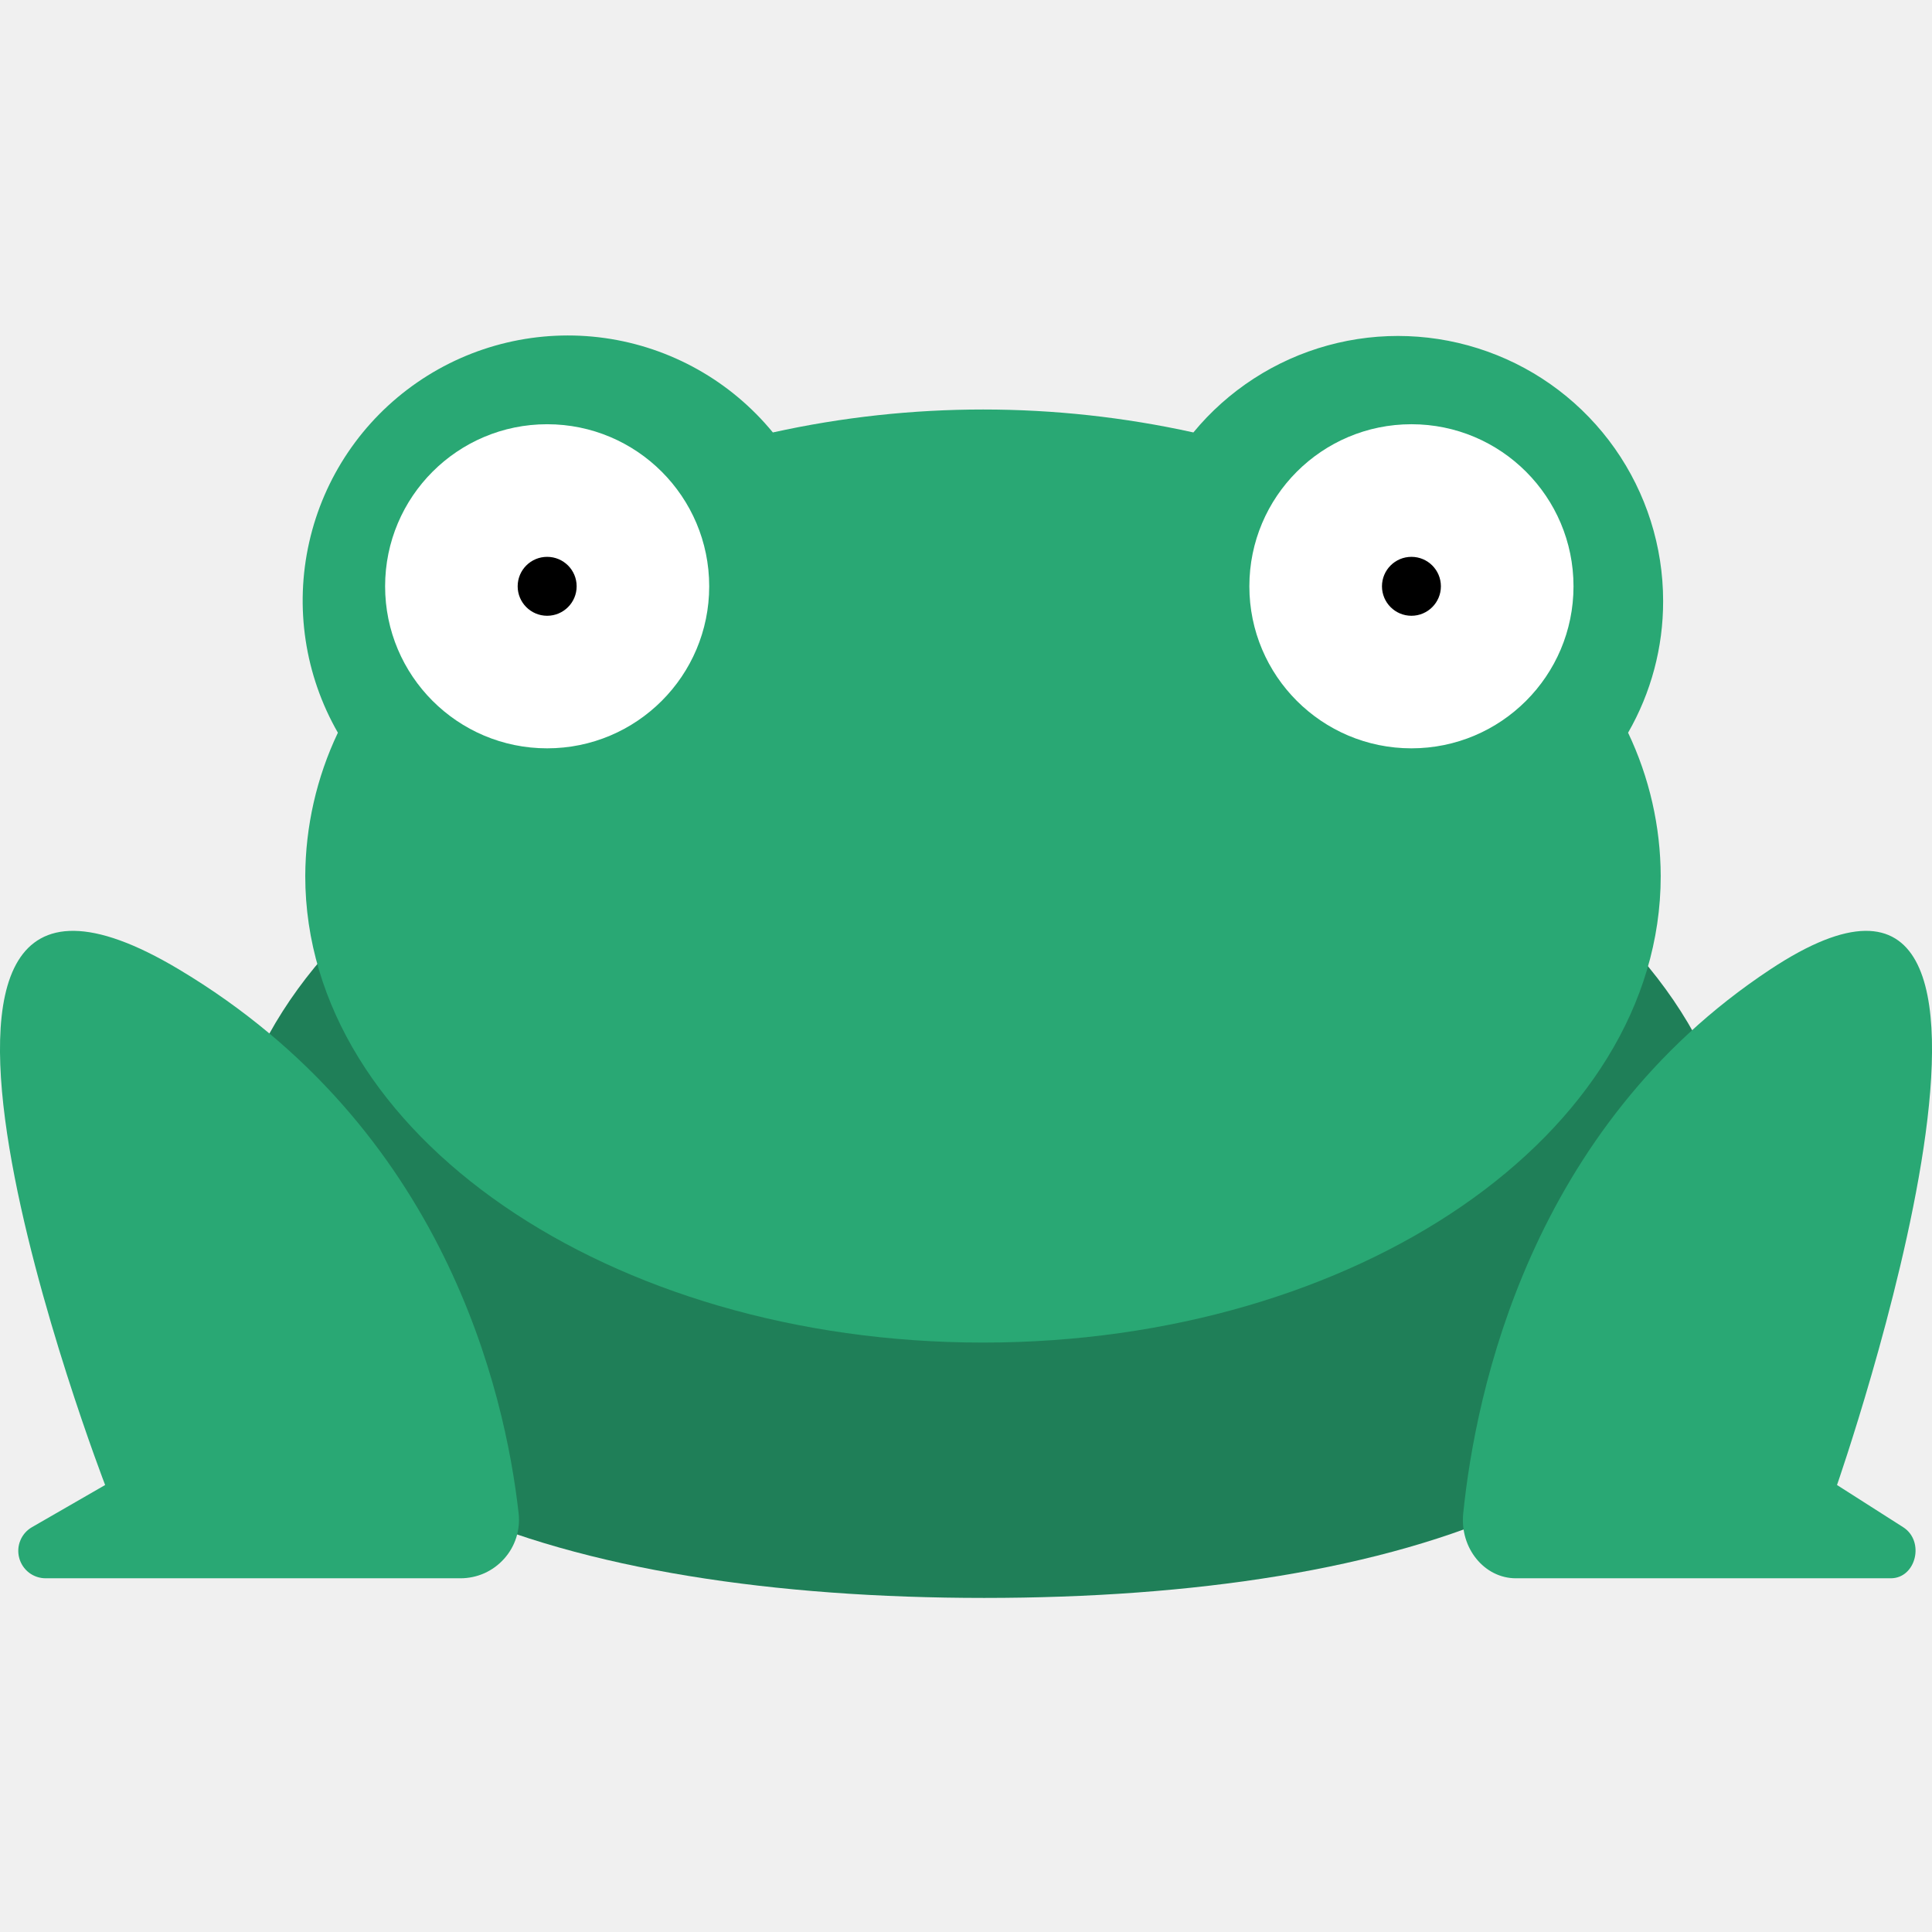
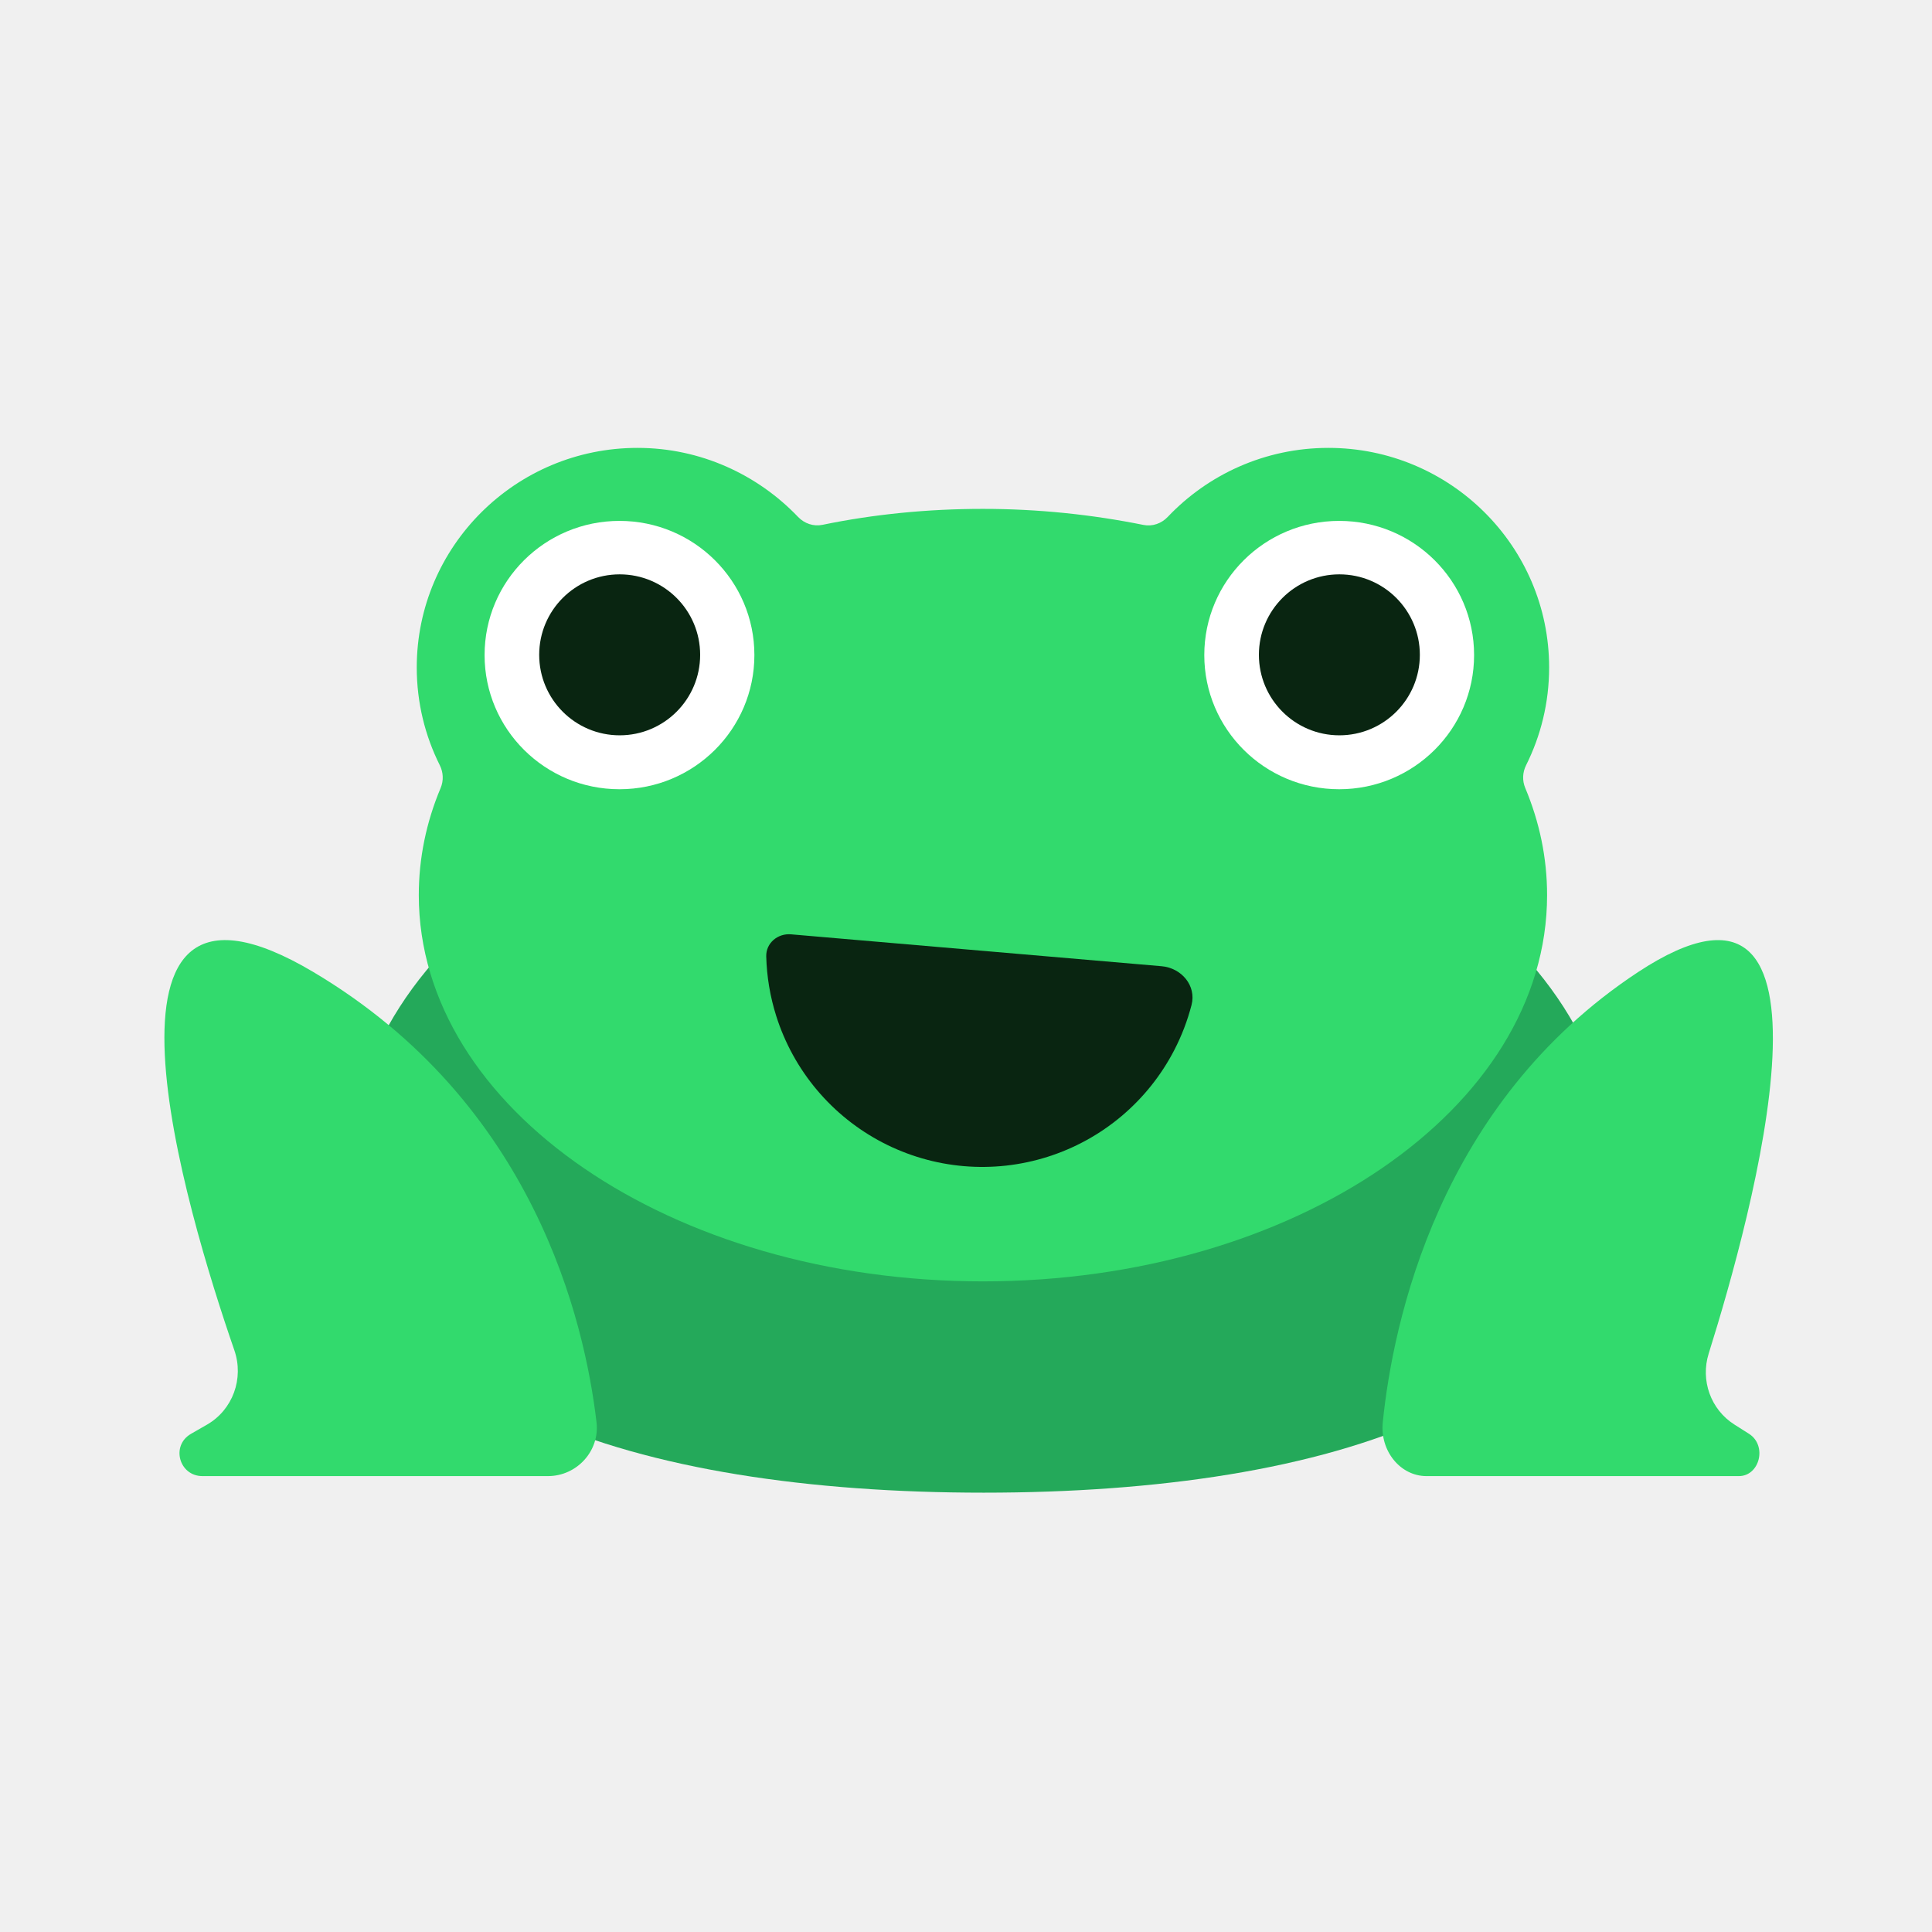
- <svg xmlns="http://www.w3.org/2000/svg" width="36" height="36" viewBox="0 0 36 36" fill="none">
-   <g clip-path="url(#clip0_4_19531)">
-     <path d="M32.431 22.494C32.431 27.67 26.147 29.775 18.339 29.775C10.531 29.775 4.155 27.67 4.155 22.494C4.155 17.317 10.485 13.121 18.293 13.121C26.102 13.121 32.431 17.317 32.431 22.494Z" fill="#1F7F58" />
-     <path d="M30.99 11.199C30.99 10.182 30.675 9.189 30.09 8.357C29.504 7.525 28.676 6.894 27.718 6.551C26.76 6.207 25.72 6.167 24.739 6.437C23.758 6.707 22.884 7.273 22.237 8.058C19.656 7.488 16.982 7.488 14.401 8.058C13.614 7.099 12.497 6.472 11.269 6.299C10.041 6.127 8.794 6.422 7.774 7.126C6.753 7.83 6.035 8.892 5.762 10.101C5.488 11.311 5.679 12.578 6.296 13.653C5.899 14.488 5.692 15.4 5.688 16.324C5.688 21.125 11.343 25.017 18.317 25.017C25.29 25.017 30.945 21.125 30.945 16.324C30.942 15.4 30.734 14.488 30.337 13.653C30.766 12.907 30.992 12.06 30.99 11.199Z" fill="#29A874" />
-     <path d="M10.195 13.944C11.863 13.944 13.215 12.592 13.215 10.925C13.215 9.257 11.863 7.905 10.195 7.905C8.528 7.905 7.176 9.257 7.176 10.925C7.176 12.592 8.528 13.944 10.195 13.944Z" fill="white" />
-     <path d="M26.3 13.944C27.968 13.944 29.32 12.592 29.32 10.925C29.32 9.257 27.968 7.905 26.3 7.905C24.632 7.905 23.28 9.257 23.28 10.925C23.28 12.592 24.632 13.944 26.3 13.944Z" fill="white" />
-     <path d="M8.58 29.409C8.733 29.409 8.885 29.377 9.025 29.315C9.165 29.252 9.29 29.161 9.392 29.047C9.495 28.933 9.572 28.799 9.619 28.653C9.665 28.507 9.681 28.353 9.664 28.2C9.41 25.932 8.282 21.018 3.332 18.062C-3.257 14.127 1.959 27.671 1.959 27.671L0.597 28.456C0.499 28.512 0.423 28.598 0.38 28.702C0.336 28.806 0.329 28.921 0.358 29.03C0.387 29.139 0.451 29.235 0.54 29.304C0.629 29.372 0.739 29.409 0.851 29.409H8.58Z" fill="#29A874" />
-     <path d="M28.246 29.409C27.659 29.409 27.199 28.846 27.265 28.2C27.496 25.932 28.515 21.018 32.989 18.062C38.944 14.127 34.23 27.671 34.23 27.671L35.461 28.456C35.871 28.716 35.704 29.409 35.231 29.409H28.246Z" fill="#29A874" />
-     <path d="M10.195 11.474C10.499 11.474 10.745 11.228 10.745 10.925C10.745 10.621 10.499 10.376 10.195 10.376C9.892 10.376 9.646 10.621 9.646 10.925C9.646 11.228 9.892 11.474 10.195 11.474Z" fill="black" />
-     <path d="M26.3 11.474C26.603 11.474 26.849 11.228 26.849 10.925C26.849 10.621 26.603 10.376 26.3 10.376C25.997 10.376 25.751 10.621 25.751 10.925C25.751 11.228 25.997 11.474 26.3 11.474Z" fill="black" />
-   </g>
-   <defs>
-     <clipPath id="clip0_4_19531">
-       <rect width="36" height="23.517" fill="white" transform="translate(0 6.25781)" />
-     </clipPath>
-   </defs>
+ <svg xmlns="http://www.w3.org/2000/svg" width="166" height="166" viewBox="0 0 166 166" fill="none">
+   <path d="M138.614 100.445C138.614 120.217 114.483 128.252 84.522 128.252C54.56 128.252 30.078 120.217 30.078 100.445C30.078 80.673 54.385 64.673 84.346 64.673C114.307 64.673 138.614 80.707 138.614 100.445Z" fill="#24A95A" />
+   <path d="M133.103 57.347C133.103 46.937 124.603 38.483 114.136 38.483C108.693 38.483 103.787 40.772 100.33 44.417C99.794 44.982 99.012 45.257 98.249 45.103C93.869 44.219 89.236 43.723 84.456 43.723C79.676 43.723 75.043 44.19 70.663 45.095C69.9 45.253 69.114 44.983 68.575 44.419C65.09 40.773 60.187 38.483 54.775 38.483C44.308 38.483 35.808 46.937 35.808 57.347C35.808 60.384 36.526 63.227 37.791 65.757C38.094 66.363 38.125 67.072 37.863 67.697C36.635 70.621 35.983 73.709 35.983 76.91C35.983 95.25 57.691 110.097 84.456 110.097C111.221 110.097 132.928 95.25 132.928 76.91C132.928 73.709 132.276 70.621 131.048 67.697C130.786 67.072 130.817 66.363 131.12 65.757C132.385 63.227 133.103 60.384 133.103 57.347Z" fill="#32DA6D" />
+   <path d="M53.227 67.812C59.629 67.812 64.818 62.651 64.818 56.284C64.818 49.917 59.629 44.756 53.227 44.756C46.825 44.756 41.636 49.917 41.636 56.284C41.636 62.651 46.825 67.812 53.227 67.812Z" fill="white" />
+   <path d="M115.065 67.812C121.466 67.812 126.656 62.651 126.656 56.284C126.656 49.917 121.466 44.756 115.065 44.756C108.663 44.756 103.474 49.917 103.474 56.284C103.474 62.651 108.663 67.812 115.065 67.812Z" fill="white" />
+   <path d="M47.076 126.829C49.57 126.829 51.537 124.663 51.256 122.218C50.237 113.554 45.917 94.795 26.914 83.512C6.084 71.139 15.994 104.034 20.137 116.019C20.974 118.443 20.003 121.135 17.778 122.412L16.412 123.196C14.656 124.209 15.393 126.829 17.396 126.829H47.076Z" fill="#32DA6D" />
+   <path d="M122.566 126.829C120.318 126.829 118.562 124.663 118.808 122.218C119.686 113.589 123.62 94.795 140.761 83.512C159.741 71.043 150.503 104.548 146.815 116.294C146.092 118.598 146.982 121.107 149.022 122.399L150.28 123.196C151.86 124.209 151.193 126.829 149.402 126.829H122.566Z" fill="#32DA6D" />
+   <path d="M53.243 63.179C57.062 63.179 60.158 60.083 60.158 56.264C60.158 52.445 57.062 49.349 53.243 49.349C49.424 49.349 46.328 52.445 46.328 56.264C46.328 60.083 49.424 63.179 53.243 63.179Z" fill="#092511" />
+   <path d="M115.081 63.179C118.9 63.179 121.995 60.083 121.995 56.264C121.995 52.445 118.9 49.349 115.081 49.349C111.262 49.349 108.166 52.445 108.166 56.264C108.166 60.083 111.262 63.179 115.081 63.179Z" fill="#092511" />
+   <path d="M99.799 83.018C101.514 83.165 102.81 84.686 102.378 86.352C102.029 87.698 101.529 89.004 100.886 90.244C99.763 92.409 98.225 94.332 96.359 95.902C94.493 97.472 92.336 98.66 90.011 99.396C87.686 100.133 85.239 100.405 82.809 100.196C80.379 99.987 78.014 99.301 75.849 98.178C73.685 97.055 71.762 95.517 70.192 93.651C68.621 91.785 67.434 89.628 66.697 87.303C66.17 85.64 65.881 83.913 65.836 82.176C65.806 81.029 66.824 80.181 67.967 80.279L84.401 81.693L99.799 83.018Z" fill="#092511" />
</svg>
